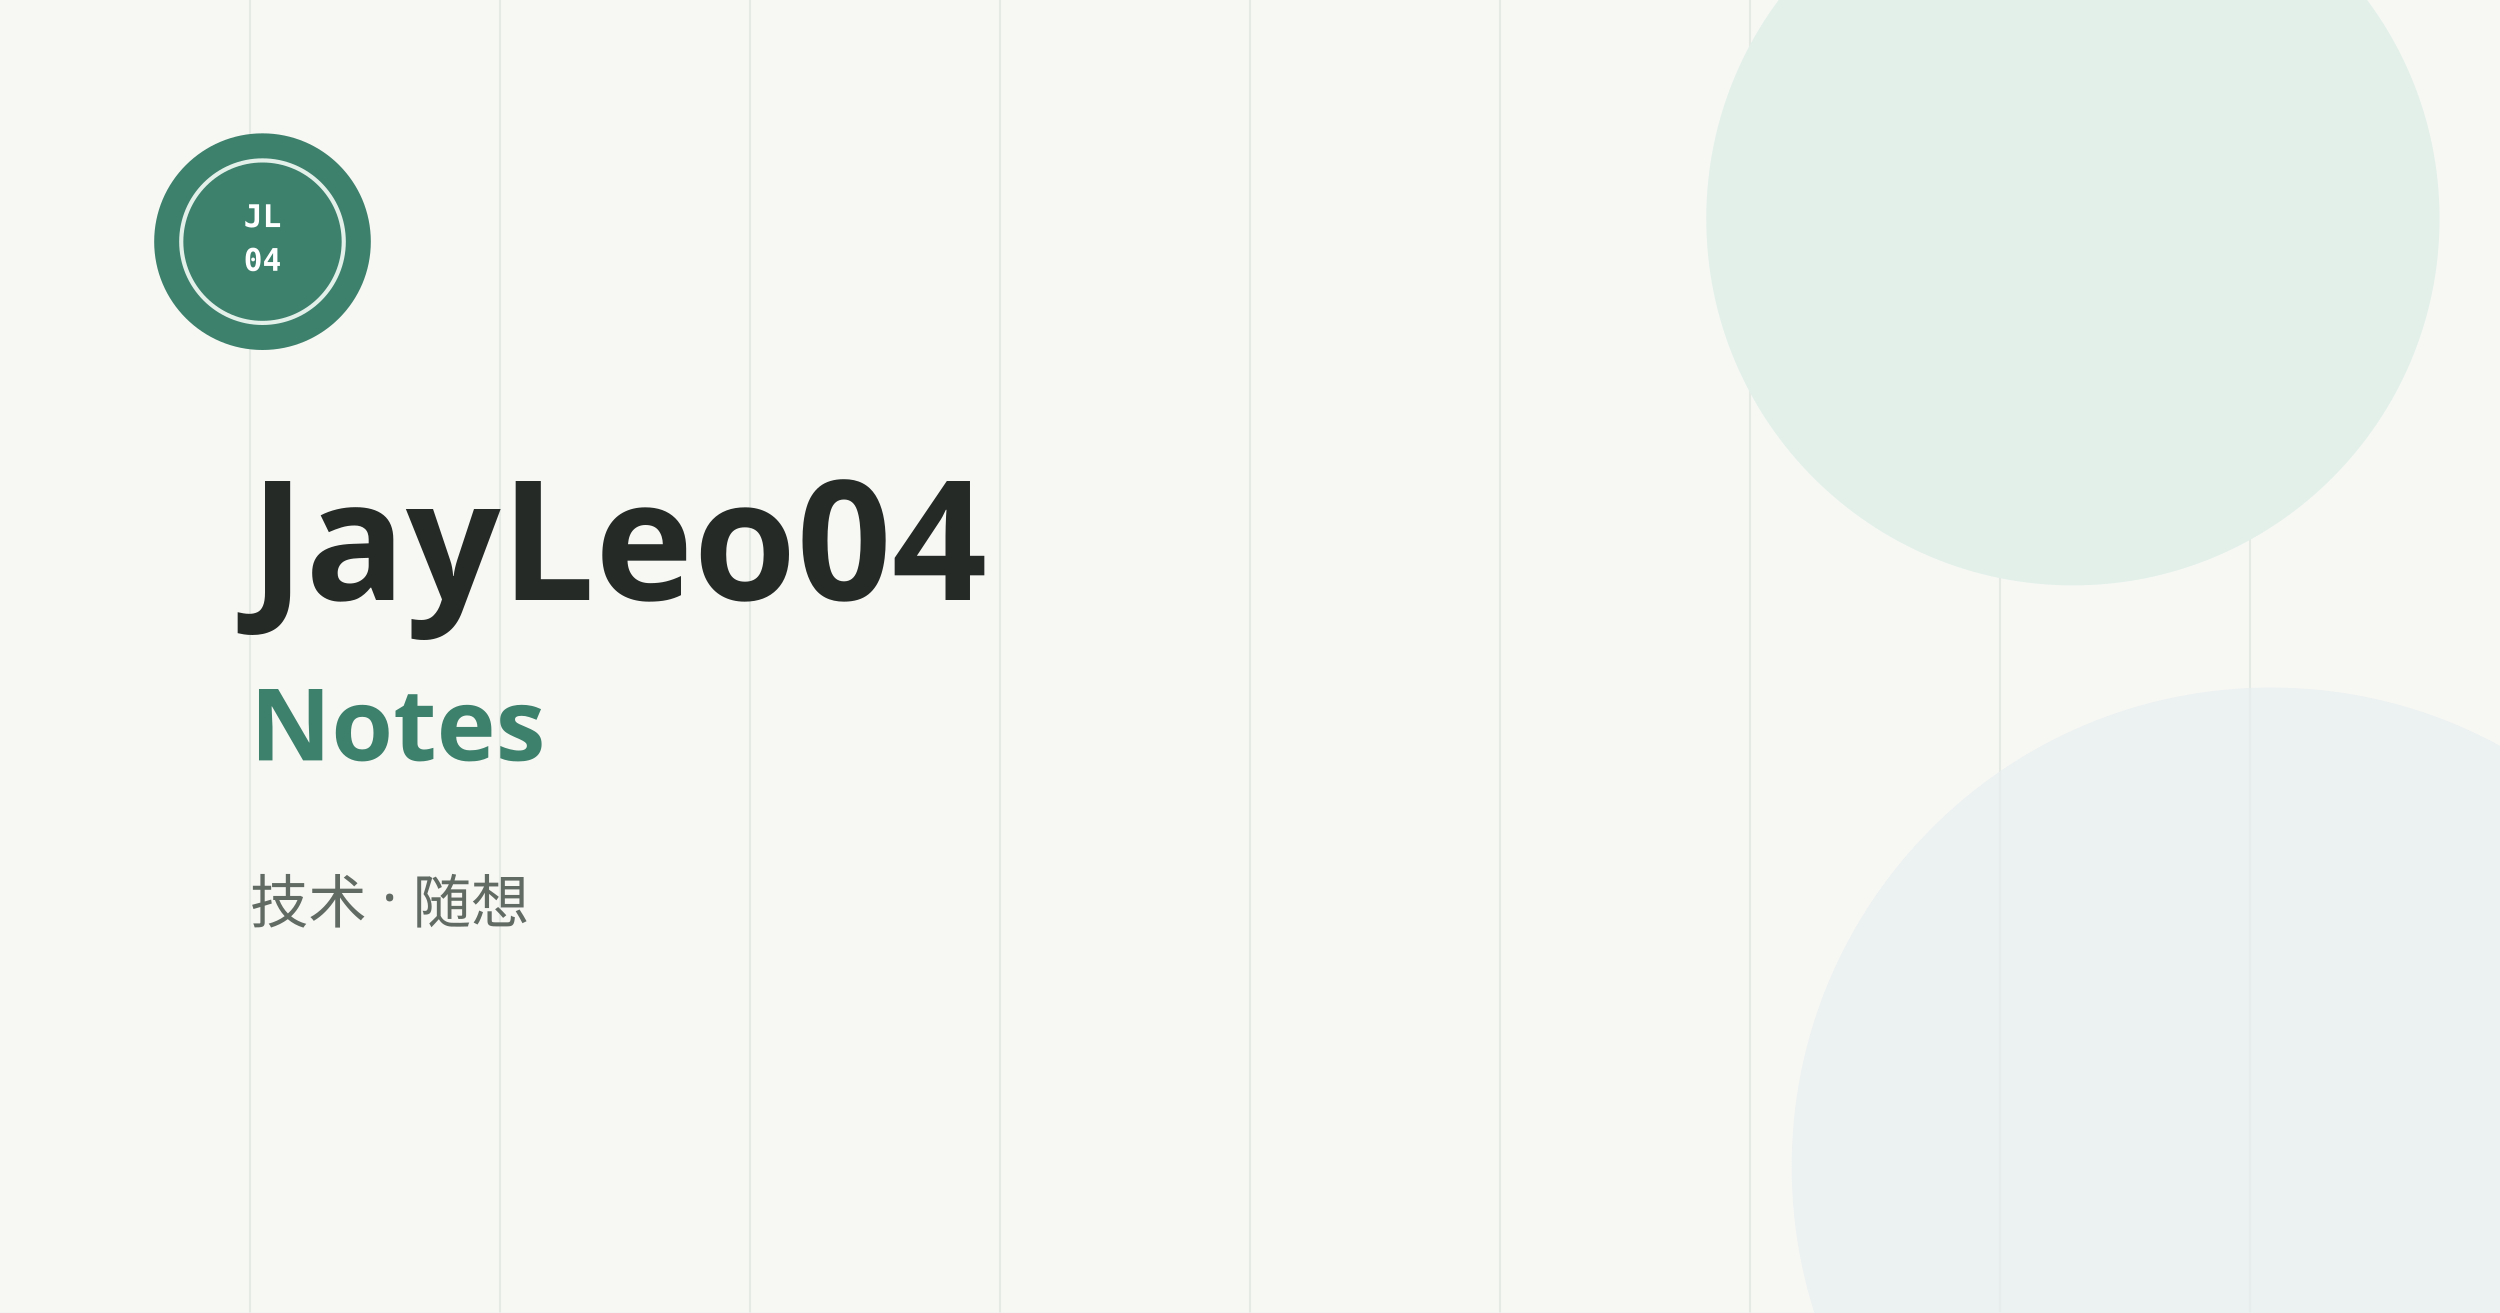
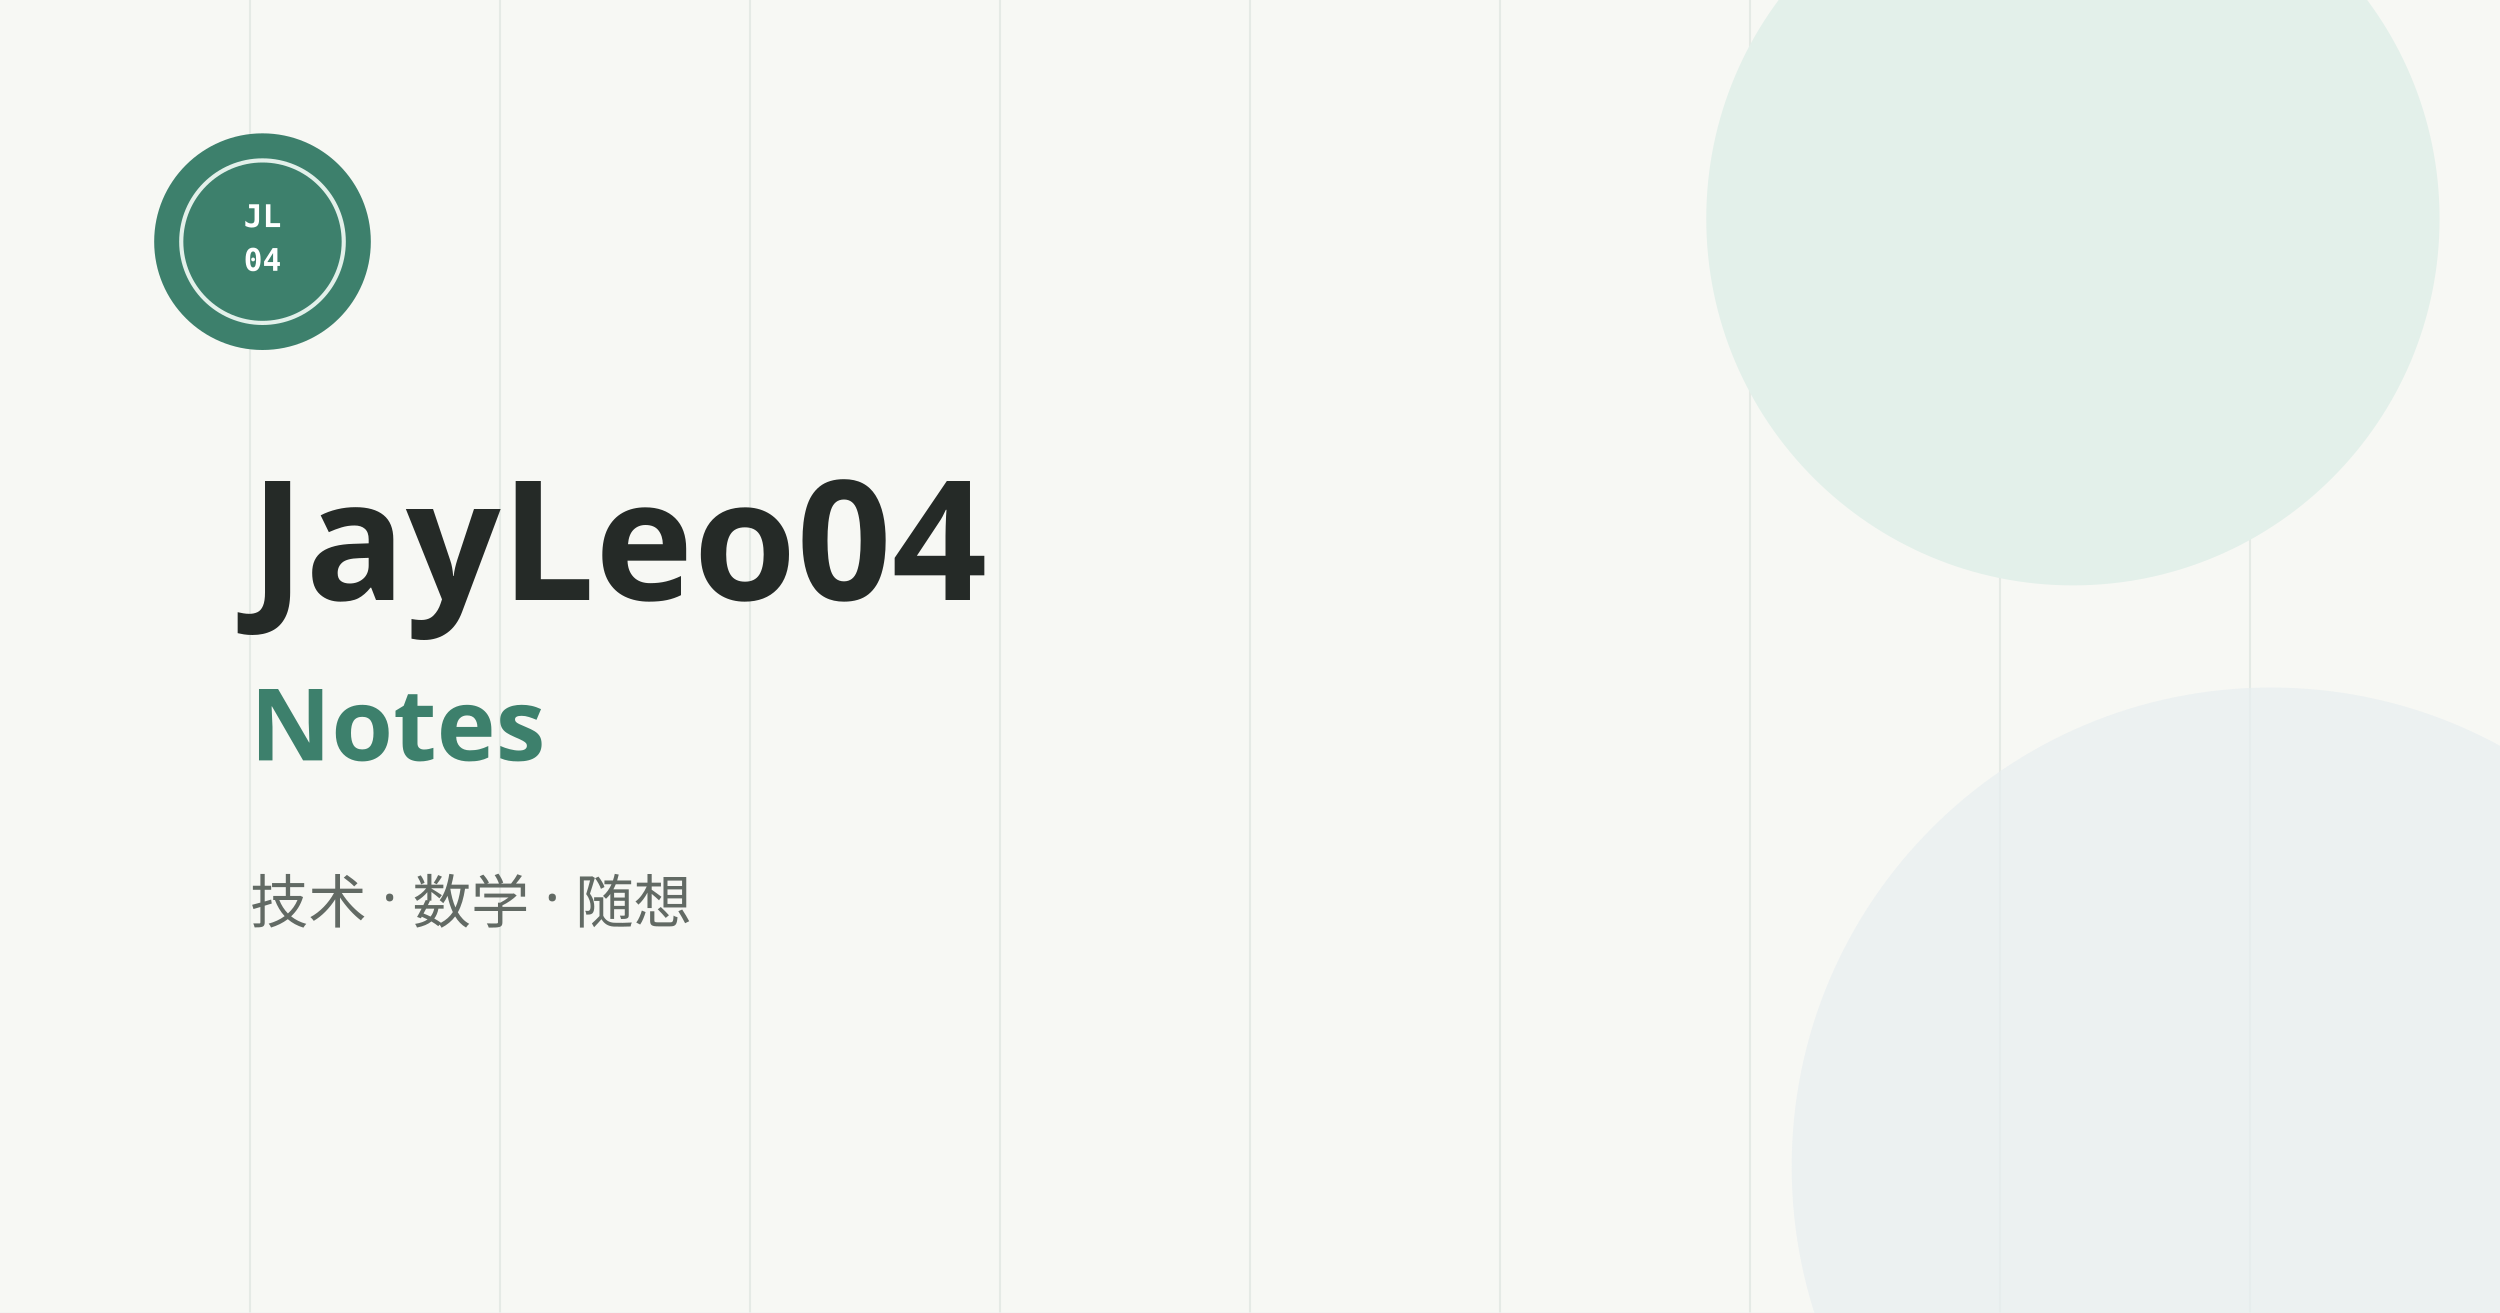
<svg xmlns="http://www.w3.org/2000/svg" width="1200" height="630" viewBox="0 0 1200 630">
  <rect width="1200" height="630" fill="#f7f8f4" />
  <g stroke="#dde4de" stroke-width="1" opacity=".7">
    <path d="M120 0v630M240 0v630M360 0v630M480 0v630M600 0v630M720 0v630M840 0v630M960 0v630M1080 0v630" />
  </g>
  <circle cx="995" cy="105" r="176" fill="#e3f0ea" />
  <circle cx="1090" cy="560" r="230" fill="#e8eef0" opacity=".72" />
  <circle cx="126" cy="116" r="52" fill="#3d806c" />
  <circle cx="126" cy="116" r="39" fill="none" stroke="#e3f0ea" stroke-width="2" />
  <text x="126" y="109" text-anchor="middle" fill="#fff" font-family="Consolas, monospace" font-size="15" font-weight="700">JL</text>
  <text x="126" y="130" text-anchor="middle" fill="#fff" font-family="Consolas, monospace" font-size="15" font-weight="700">04</text>
  <text x="120" y="288" fill="#252a27" font-family="Segoe UI, sans-serif" font-size="80" font-weight="600">JayLeo04</text>
  <text x="120" y="365" fill="#3d806c" font-family="Segoe UI, sans-serif" font-size="48" font-weight="600">Notes</text>
-   <text x="120" y="443" fill="#626a64" font-family="Microsoft YaHei, sans-serif" font-size="28">技术 · 随想</text>
+   <text x="120" y="443" fill="#626a64" font-family="Microsoft YaHei, sans-serif" font-size="28">技术 · 数学 · 随想</text>
</svg>
